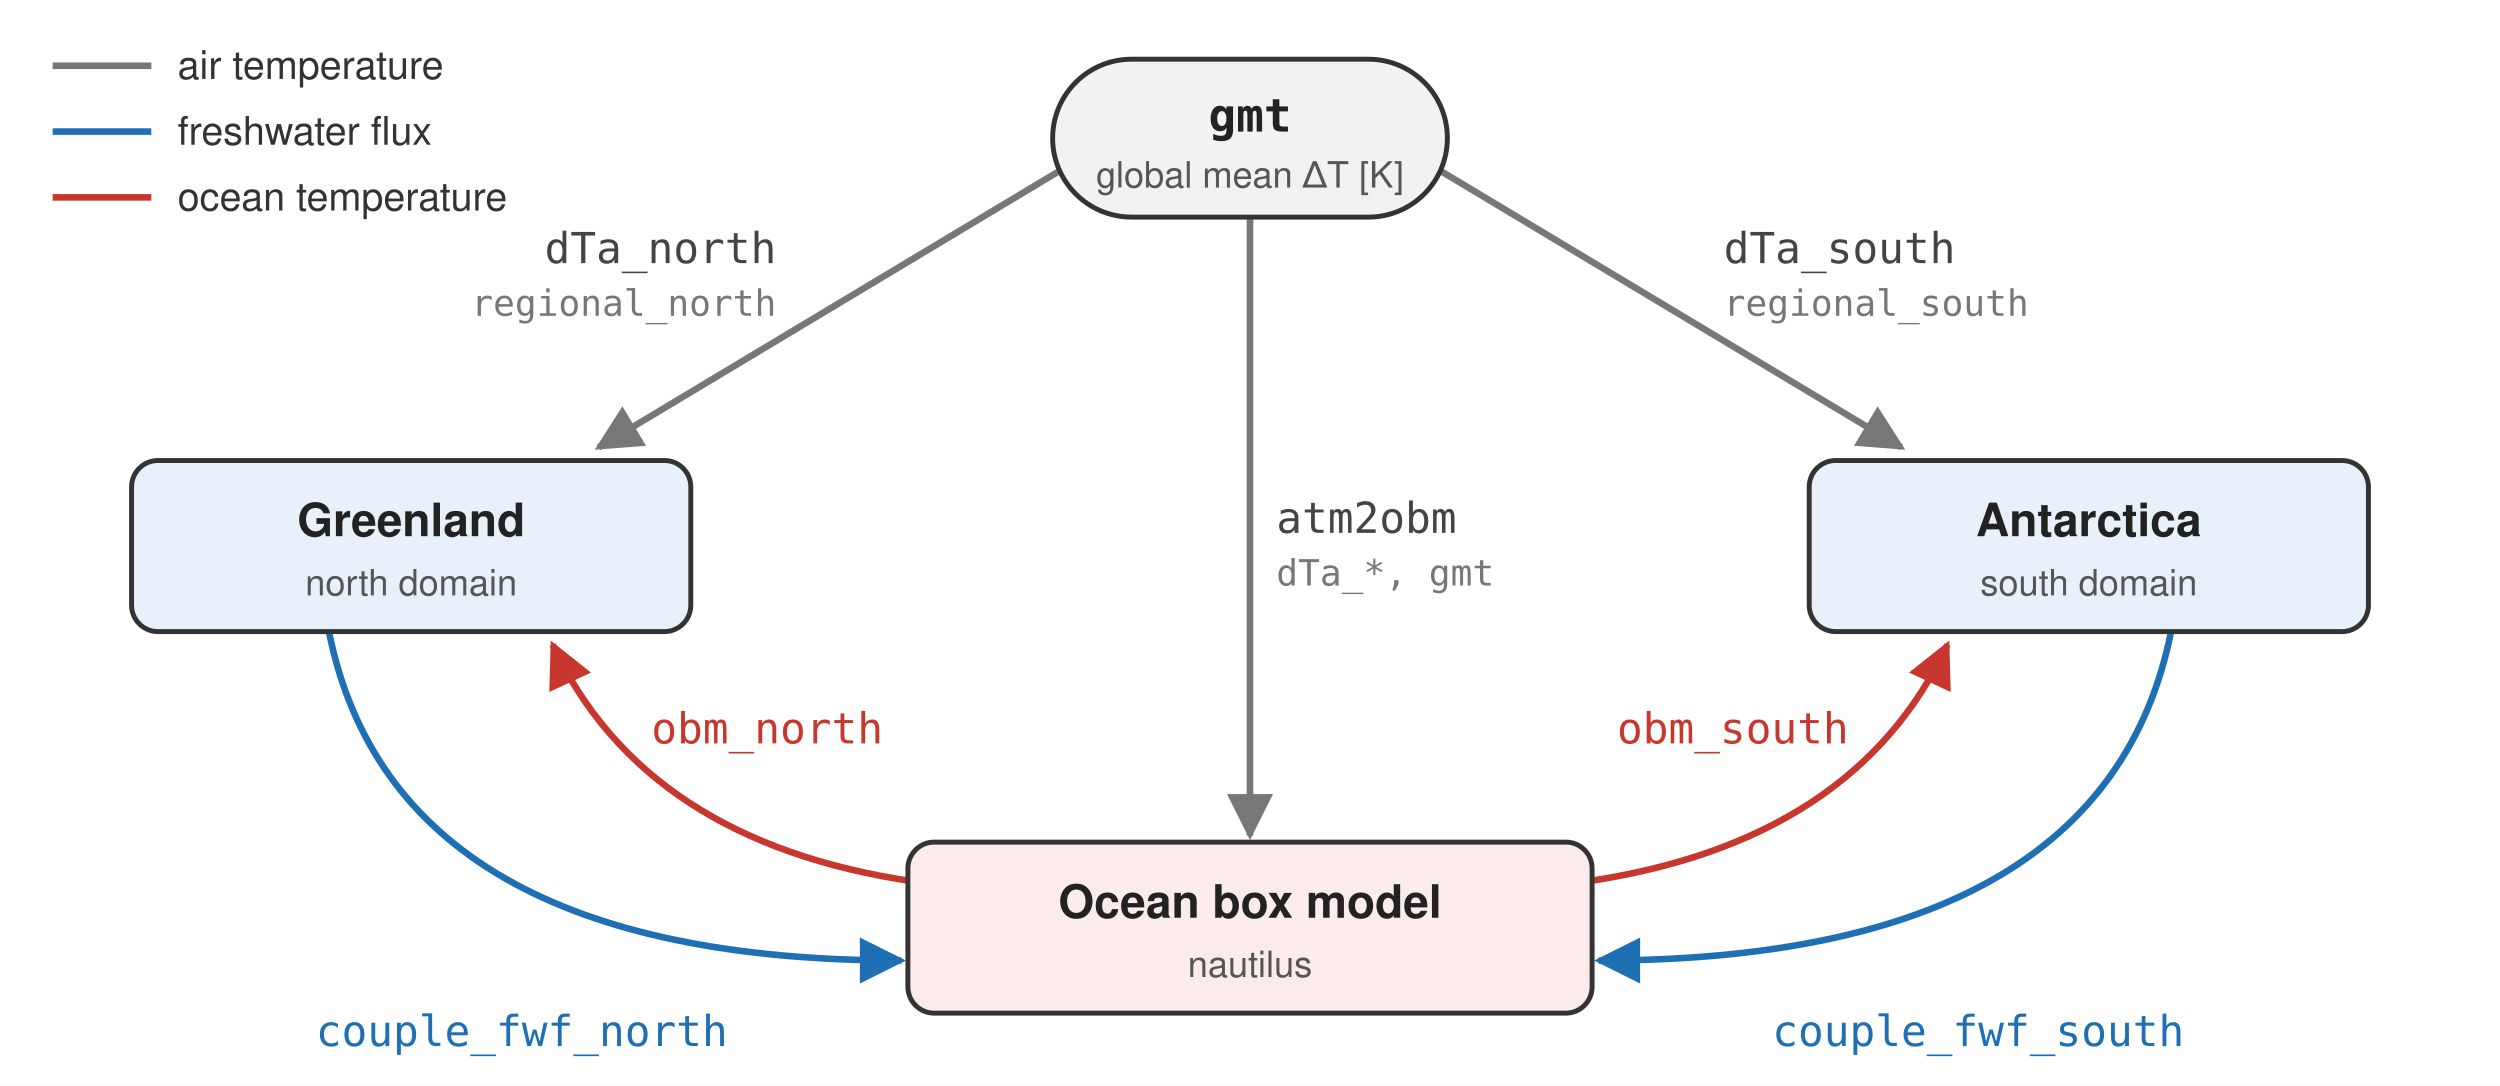
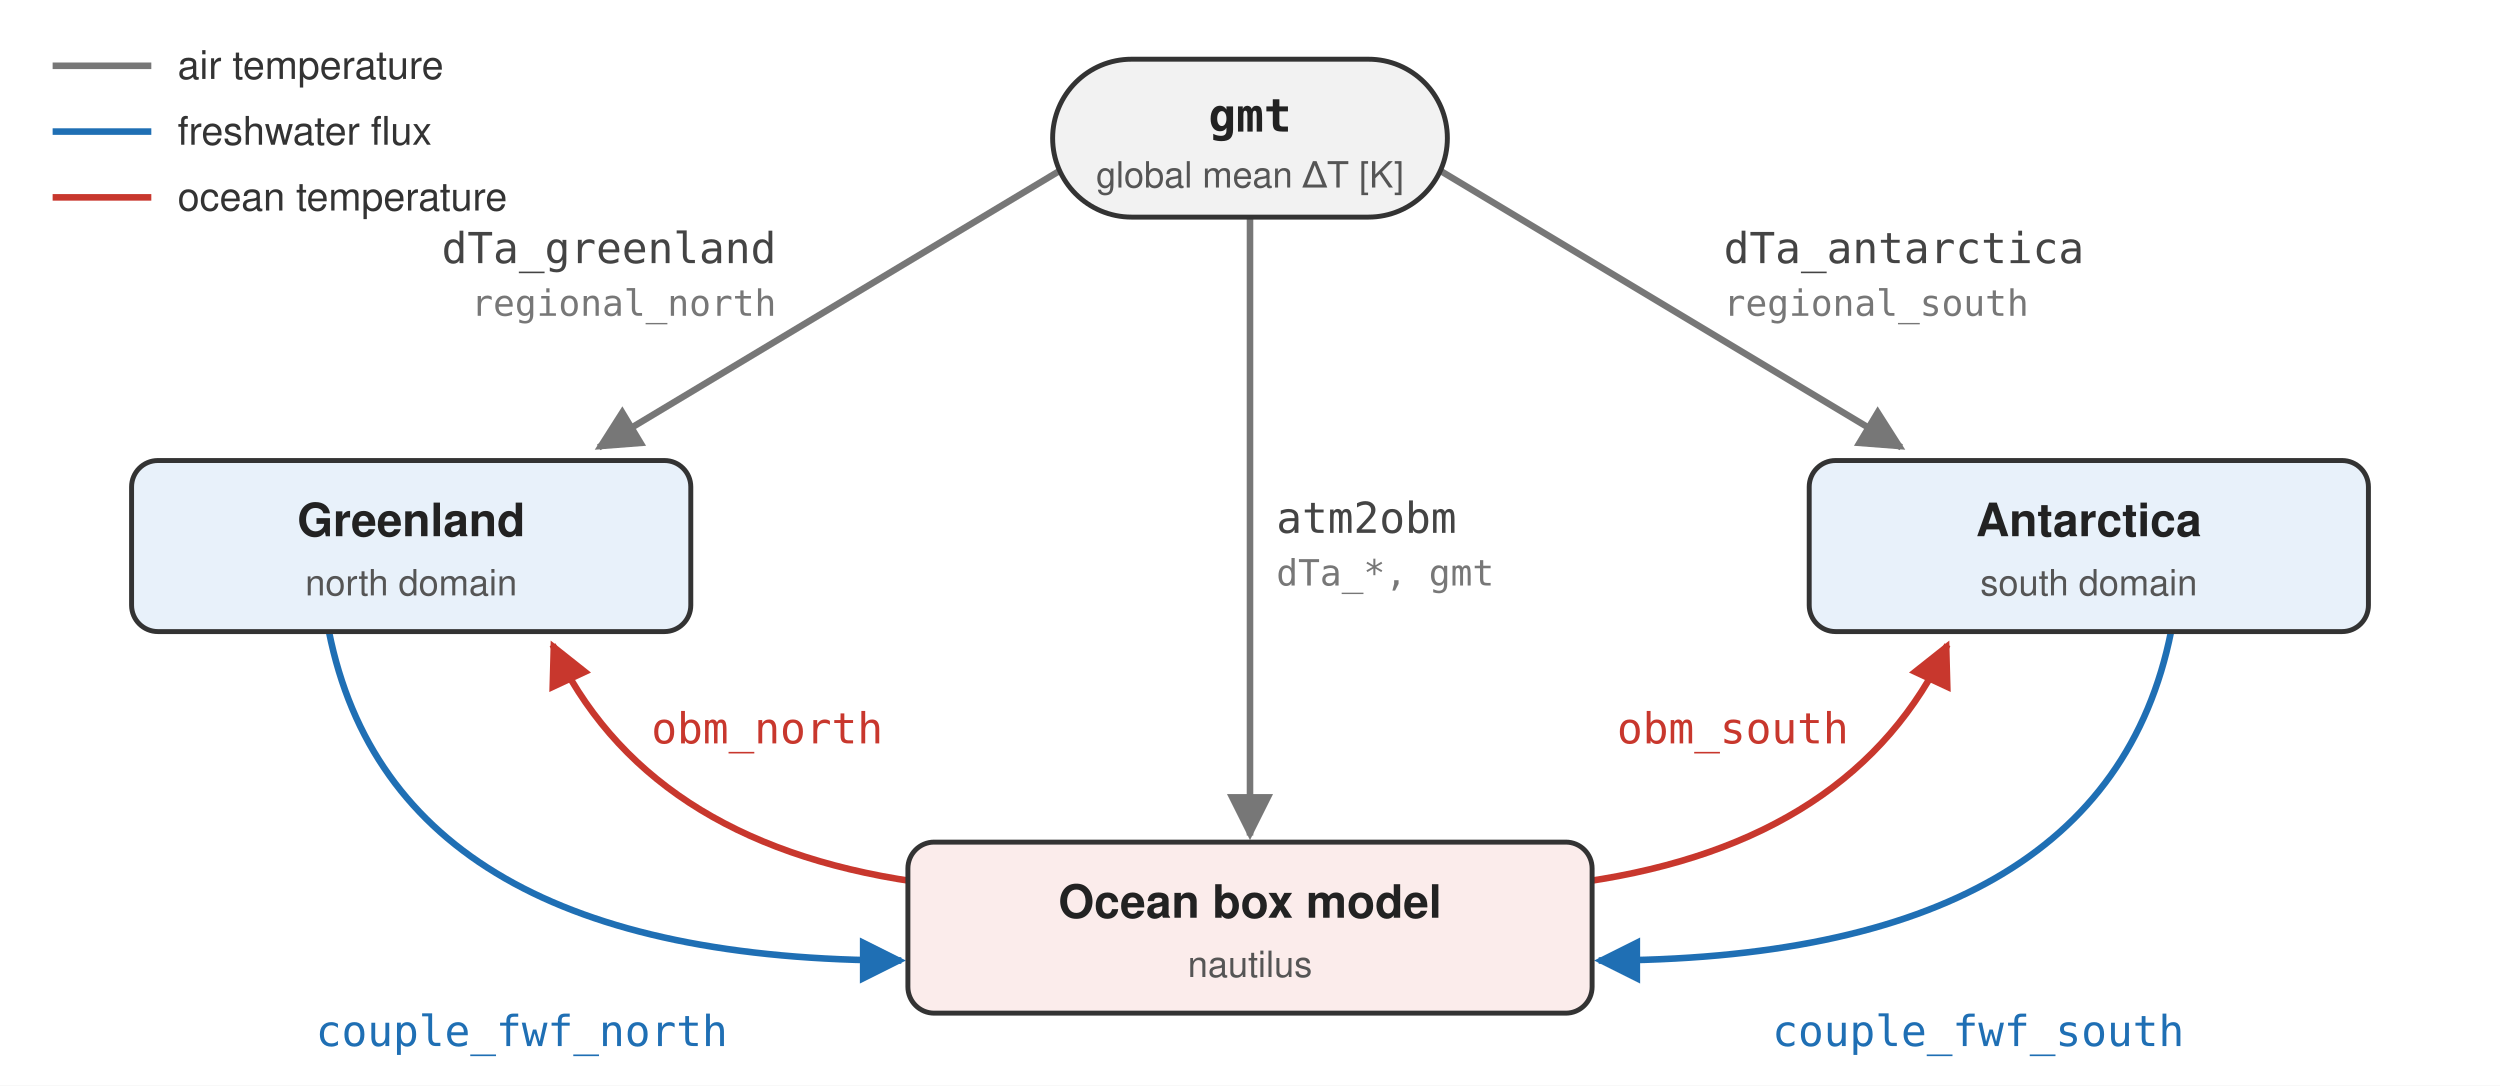
<svg xmlns="http://www.w3.org/2000/svg" viewBox="0 0 760 330" width="760" height="330" font-family="Helvetica, Arial, sans-serif" font-size="14">
  <defs>
    <marker id="a-air" viewBox="0 0 10 10" refX="9" refY="5" markerWidth="7" markerHeight="7" orient="auto-start-reverse">
      <path d="M0,0 L10,5 L0,10 z" fill="#777777" />
    </marker>
    <marker id="a-fwf" viewBox="0 0 10 10" refX="9" refY="5" markerWidth="7" markerHeight="7" orient="auto-start-reverse">
      <path d="M0,0 L10,5 L0,10 z" fill="#1f6fb4" />
    </marker>
    <marker id="a-ocn" viewBox="0 0 10 10" refX="9" refY="5" markerWidth="7" markerHeight="7" orient="auto-start-reverse">
      <path d="M0,0 L10,5 L0,10 z" fill="#c8372d" />
    </marker>
  </defs>
  <rect x="0" y="0" width="760" height="330" fill="#ffffff" />
  <g font-size="12" fill="#333333">
    <line x1="16" y1="20" x2="46" y2="20" stroke="#777777" stroke-width="2" />
    <text x="54" y="24">air temperature</text>
    <line x1="16" y1="40" x2="46" y2="40" stroke="#1f6fb4" stroke-width="2" />
    <text x="54" y="44">freshwater flux</text>
    <line x1="16" y1="60" x2="46" y2="60" stroke="#c8372d" stroke-width="2" />
    <text x="54" y="64">ocean temperature</text>
  </g>
  <g stroke="#777777" stroke-width="2" fill="none">
    <line x1="322" y1="52" x2="182" y2="136" marker-end="url(#a-air)" />
    <line x1="438" y1="52" x2="578" y2="136" marker-end="url(#a-air)" />
    <line x1="380" y1="66" x2="380" y2="254" marker-end="url(#a-air)" />
  </g>
  <g font-family="Menlo, Consolas, monospace" font-size="13" fill="#444444">
-     <text x="236" y="80" text-anchor="end">dTa_north</text>
+     <text x="236" y="80" text-anchor="end">dTa_greenland</text>
    <text x="236" y="96" text-anchor="end" font-size="11" fill="#777777">regional_north</text>
-     <text x="524" y="80">dTa_south</text>
+     <text x="524" y="80">dTa_antarctica</text>
    <text x="524" y="96" font-size="11" fill="#777777">regional_south</text>
    <text x="388" y="162">atm2obm</text>
    <text x="388" y="178" font-size="11" fill="#777777">dTa_*, gmt</text>
  </g>
  <g stroke="#1f6fb4" stroke-width="2" fill="none">
    <path d="M 100 192 Q 120 292 274 292" marker-end="url(#a-fwf)" />
    <path d="M 660 192 Q 640 292 486 292" marker-end="url(#a-fwf)" />
  </g>
  <g font-family="Menlo, Consolas, monospace" font-size="13" fill="#1f6fb4">
    <text x="96" y="318">couple_fwf_north</text>
    <text x="664" y="318" text-anchor="end">couple_fwf_south</text>
  </g>
  <g stroke="#c8372d" stroke-width="2" fill="none">
    <path d="M 278 268 Q 196 256 168 196" marker-end="url(#a-ocn)" />
    <path d="M 482 268 Q 564 256 592 196" marker-end="url(#a-ocn)" />
  </g>
  <g font-family="Menlo, Consolas, monospace" font-size="13" fill="#c8372d">
    <text x="198" y="226">obm_north</text>
    <text x="562" y="226" text-anchor="end">obm_south</text>
  </g>
  <g stroke="#333333" stroke-width="1.5">
    <rect x="320" y="18" width="120" height="48" rx="24" fill="#f2f2f2" />
    <rect x="40" y="140" width="170" height="52" rx="8" fill="#e8f1fa" />
    <rect x="550" y="140" width="170" height="52" rx="8" fill="#e8f1fa" />
    <rect x="276" y="256" width="208" height="52" rx="8" fill="#fbeceb" />
  </g>
  <g text-anchor="middle" fill="#222222">
    <text x="380" y="40" font-family="Menlo, Consolas, monospace" font-weight="bold">gmt</text>
    <text x="380" y="57" font-size="11" fill="#555555">global mean ΔT [K]</text>
    <text x="125" y="163" font-weight="bold">Greenland</text>
    <text x="125" y="181" font-size="11" fill="#555555">north domain</text>
    <text x="635" y="163" font-weight="bold">Antarctica</text>
    <text x="635" y="181" font-size="11" fill="#555555">south domain</text>
    <text x="380" y="279" font-weight="bold">Ocean box model</text>
    <text x="380" y="297" font-size="11" fill="#555555">nautilus</text>
  </g>
</svg>
